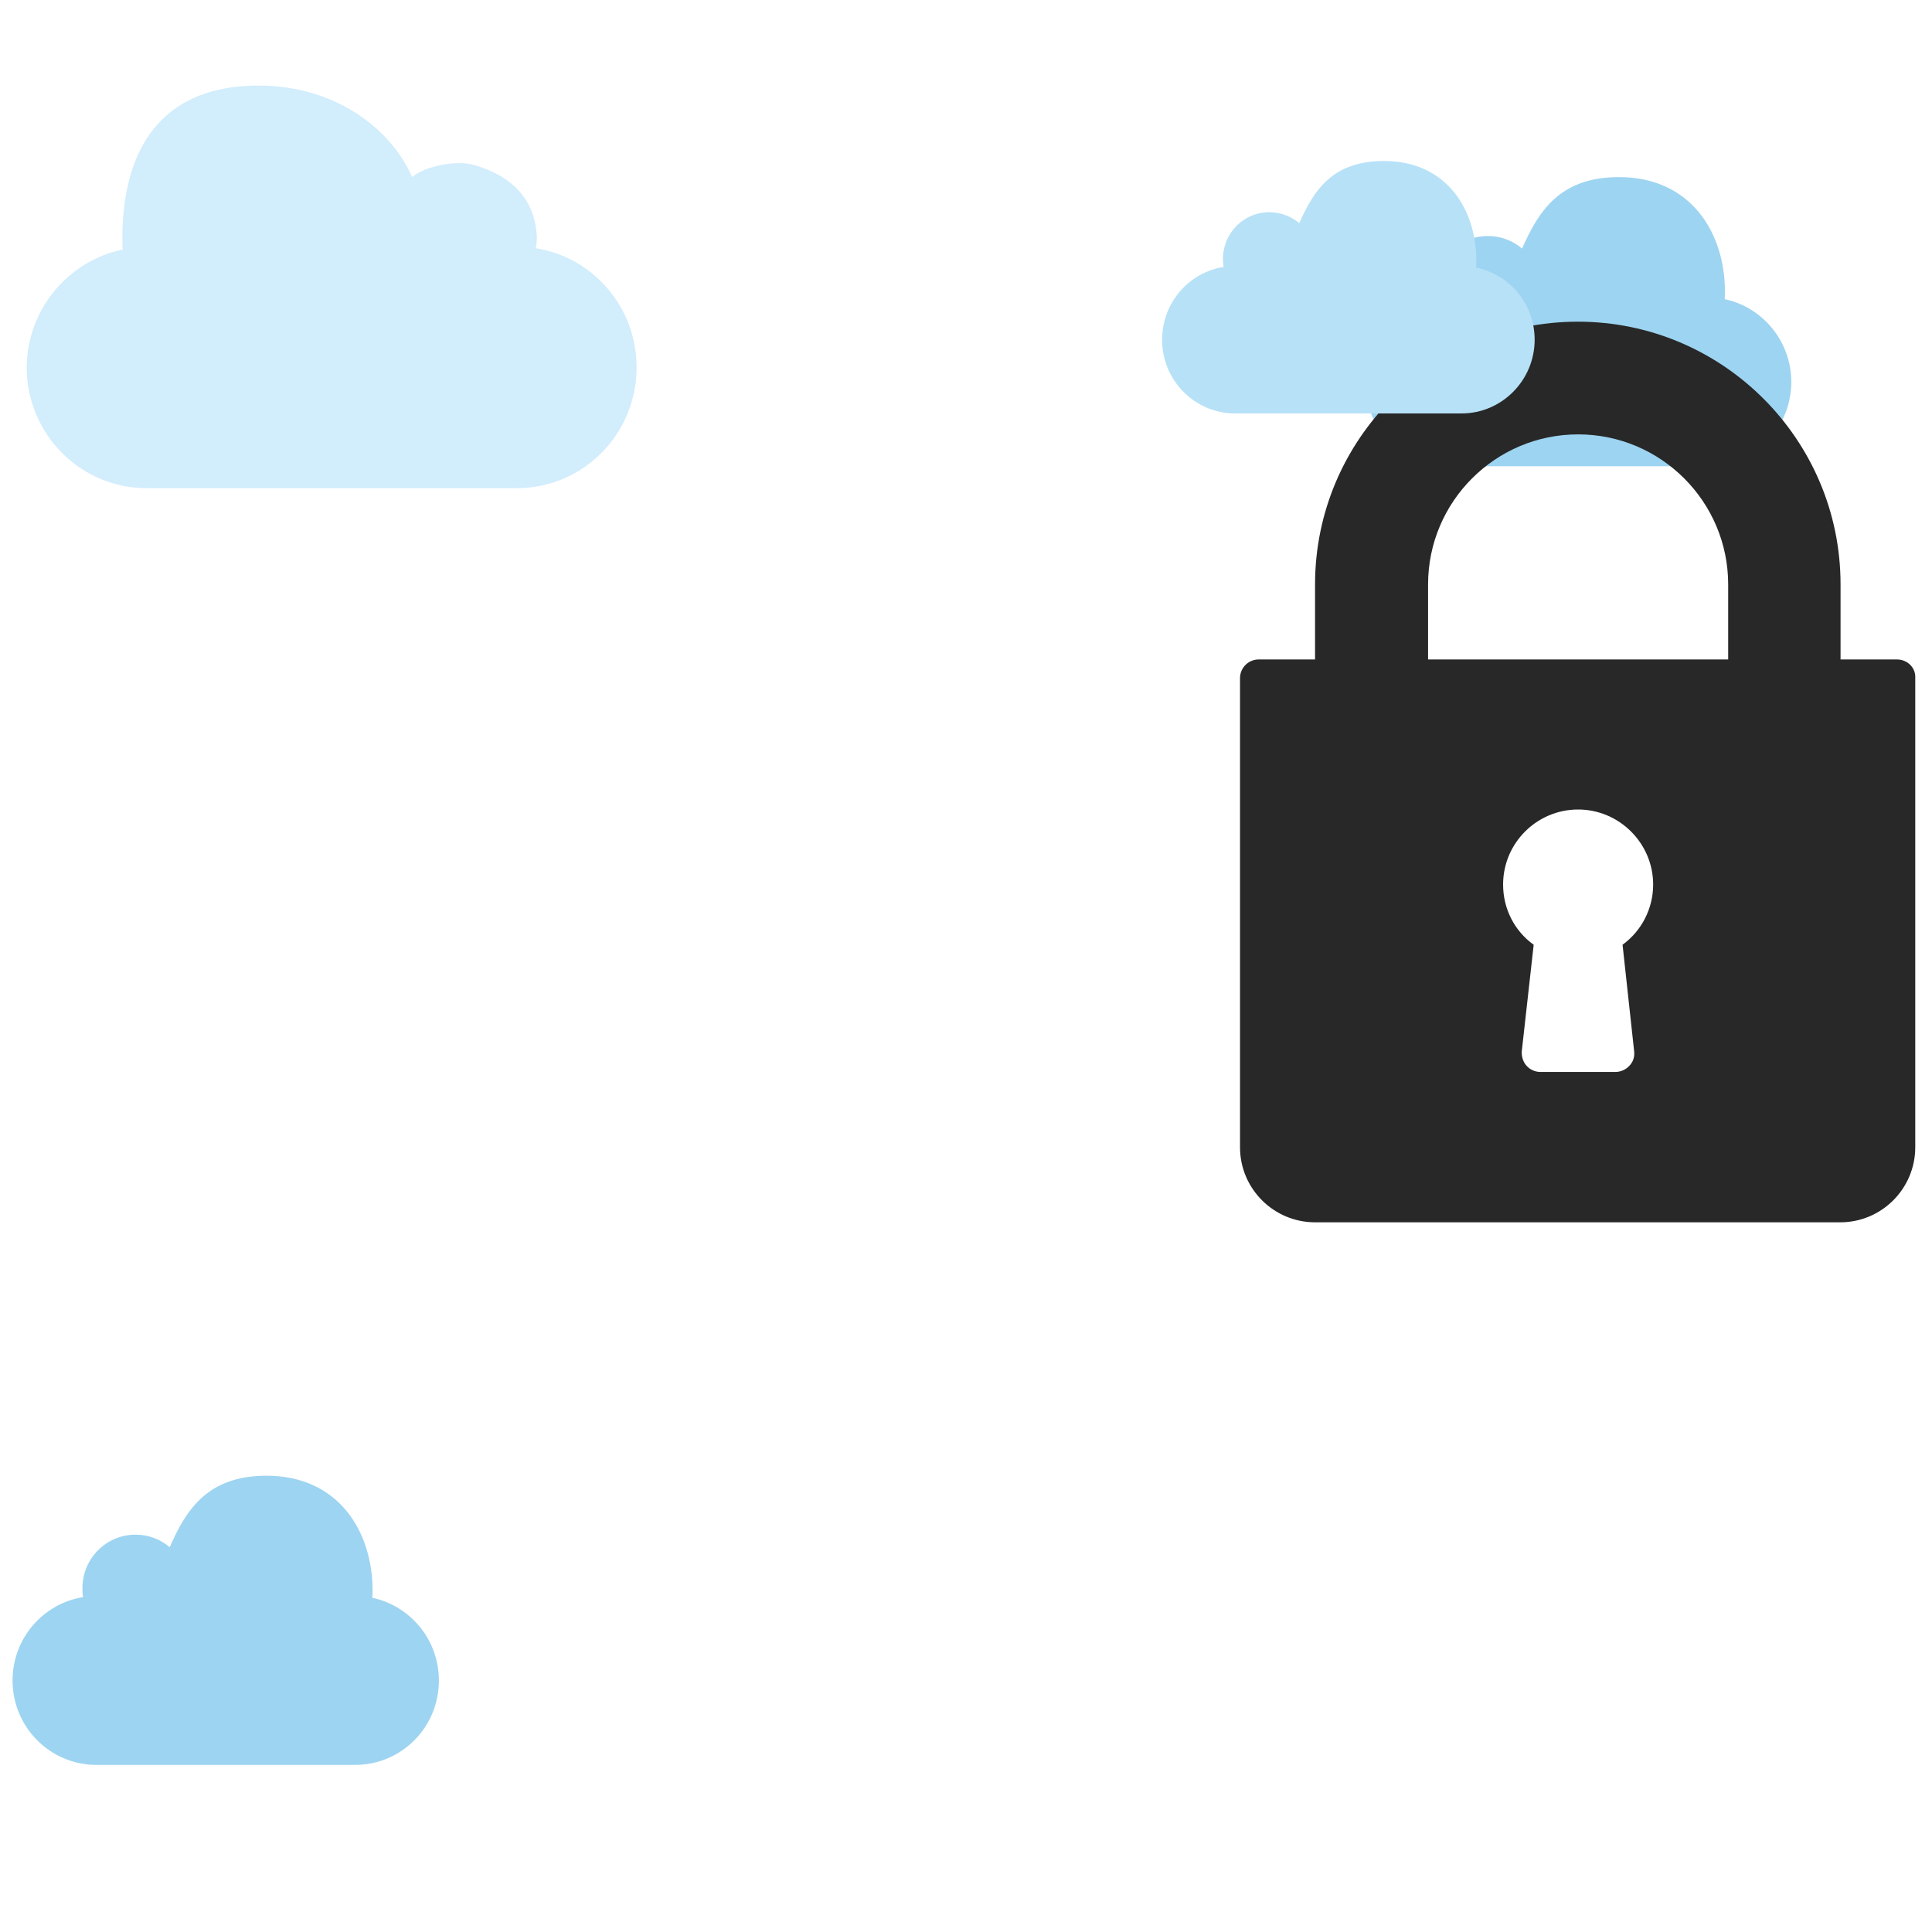
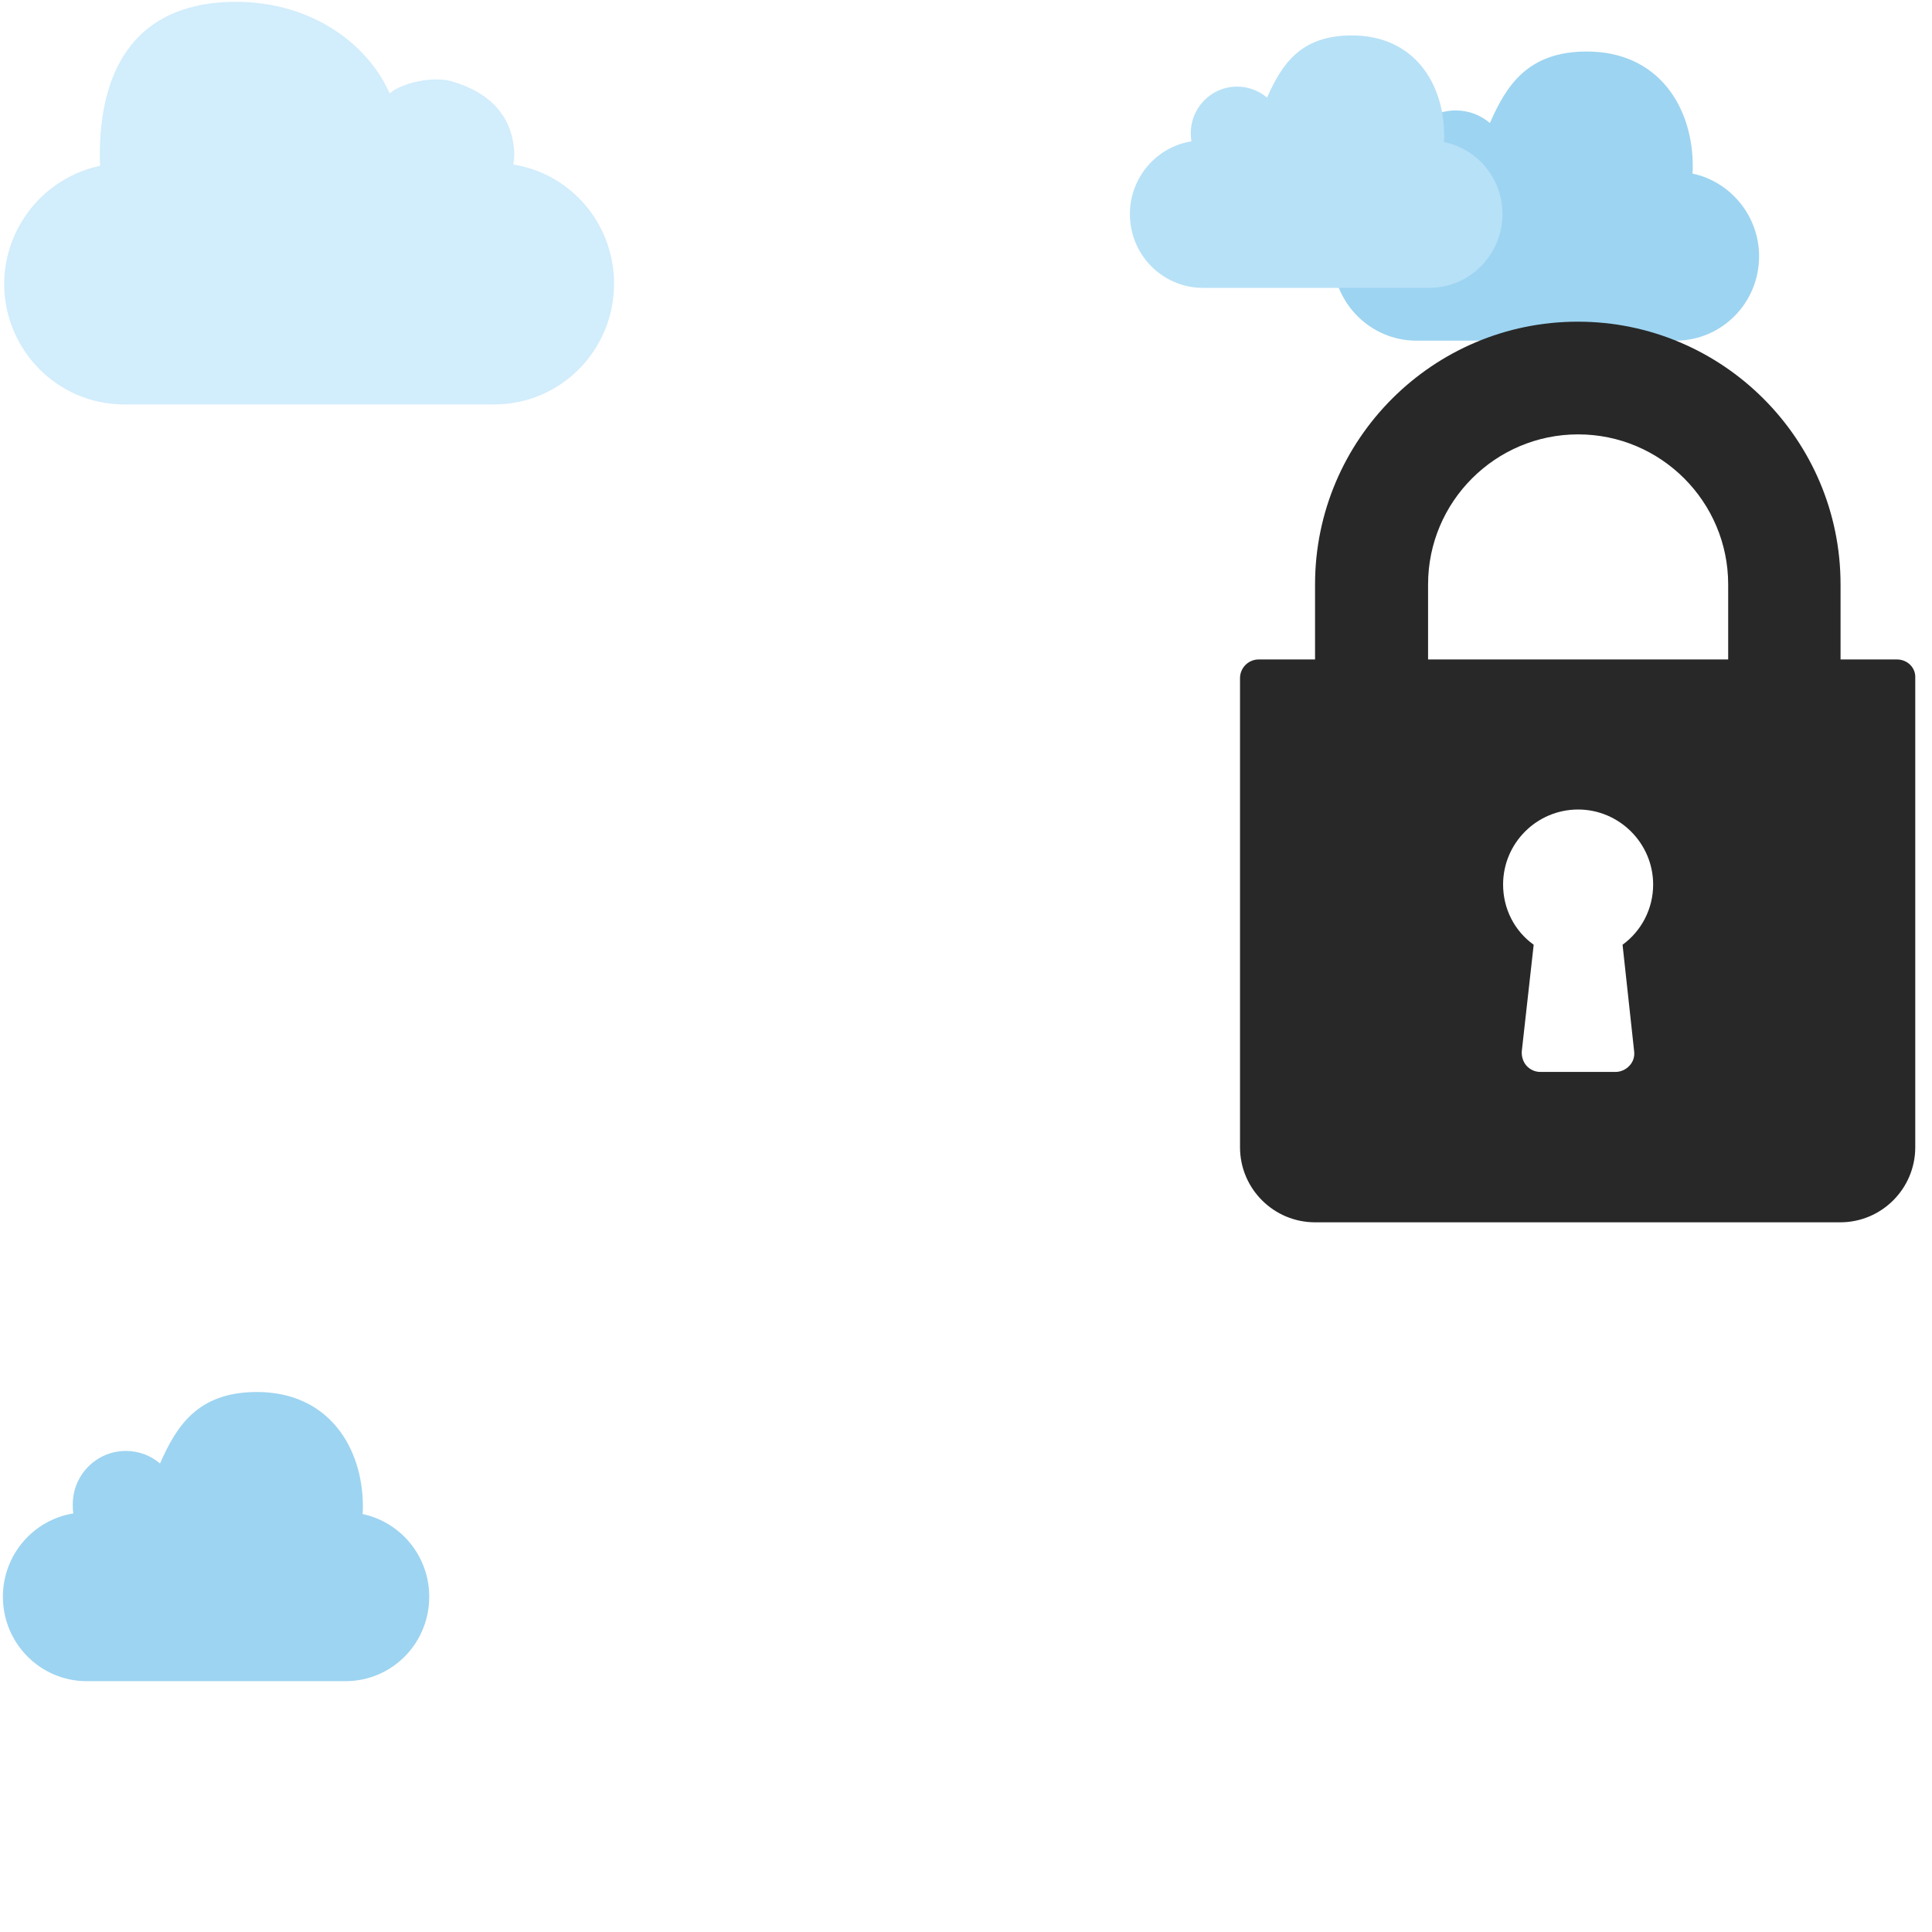
<svg xmlns="http://www.w3.org/2000/svg" version="1.1" id="Ebene_1" x="0px" y="0px" viewBox="0 0 600 600" style="enable-background:new 0 0 600 600;" xml:space="preserve">
  <style type="text/css">
	.st0{fill:#D2EDFC;}
	.st1{fill:#9DD4F1;}
	.st2{fill:#282828;}
	.st3{fill:#B7E1F7;}
</style>
  <g>
-     <path id="MobileMe_1_" class="st0" d="M38.1,77.5c-0.1-1.1-0.1-2.2-0.1-3.3c0-26.2,10.6-45.1,36.8-47.4   c26.2-2.2,45.9,11.6,53.2,28.2c4.1-3.5,13.7-5.3,19.1-3.8c12.5,3.6,18.9,11.1,19.6,21.9c0.1,1.4-0.1,2.7-0.3,4   c17.8,2.8,31.3,18.3,31.3,37c0,20.7-16.6,37.5-37.2,37.5h-115c-20.5,0-37.2-16.8-37.2-37.5C8.4,96.1,21.2,81,38.1,77.5z" />
+     <path id="MobileMe_1_" class="st0" d="M31.1,51.5C31,50.4,31,49.3,31,48.2C31,22,41.6,3.1,67.8,0.8C94-1.4,113.7,12.4,121,29   c4.1-3.5,13.7-5.3,19.1-3.8c12.5,3.6,18.9,11.1,19.6,21.9c0.1,1.4-0.1,2.7-0.3,4c17.8,2.8,31.3,18.3,31.3,37   c0,20.7-16.6,37.5-37.2,37.5h-115c-20.5,0-37.2-16.8-37.2-37.5C1.4,70.1,14.2,55,31.1,51.5z" />
  </g>
  <g>
-     <path id="MobileMe" class="st1" d="M556.3,118.6c0,14.5-11.6,26.2-26,26.2h-80.4c-14.3,0-26-11.7-26-26.2   c0-13.1,9.5-23.9,21.9-25.9c-0.2-0.9-0.2-1.9-0.2-2.8c0-9.2,7.4-16.6,16.5-16.6c4.1,0,7.8,1.5,10.6,3.9   c5.1-11.6,11.7-22.2,30.1-22.2c22.3,0,32.9,17.3,32.9,35.6c0,0.8,0,1.5-0.1,2.3C547.4,95.4,556.3,106,556.3,118.6z" />
+     <path id="MobileMe" class="st1" d="M546.3,79.6c0,14.5-11.6,26.2-26,26.2h-80.4c-14.3,0-26-11.7-26-26.2c0-13.1,9.5-23.9,21.9-25.9   c-0.2-0.9-0.2-1.9-0.2-2.8c0-9.2,7.4-16.6,16.5-16.6c4.1,0,7.8,1.5,10.6,3.9c5.1-11.6,11.7-22.2,30.1-22.2   c22.3,0,32.9,17.3,32.9,35.6c0,0.8,0,1.5-0.1,2.3C537.4,56.4,546.3,67,546.3,79.6z" />
  </g>
  <g>
    <g>
-       <path class="st2" d="M589.1,204.8h-17.5v-23.3c0-45-36.6-81.6-81.6-81.6s-81.6,36.6-81.6,81.6v23.3h-17.5c-3.2,0-5.8,2.6-5.8,5.8    v145.7c0,12.9,10.5,23.3,23.3,23.3h163.1c12.9,0,23.3-10.5,23.3-23.3V210.6C595,207.4,592.4,204.8,589.1,204.8z M507.5,326.5    c0.2,1.6-0.3,3.3-1.5,4.5c-1.1,1.2-2.7,1.9-4.3,1.9h-23.3c-1.7,0-3.2-0.7-4.3-1.9c-1.1-1.2-1.6-2.9-1.5-4.5l3.7-33.1    c-6-4.3-9.5-11.2-9.5-18.7c0-12.9,10.5-23.3,23.3-23.3s23.3,10.5,23.3,23.3c0,7.5-3.6,14.4-9.5,18.7L507.5,326.5z M536.7,204.8    h-93.2v-23.3c0-25.7,20.9-46.6,46.6-46.6s46.6,20.9,46.6,46.6V204.8z" />
+       <path class="st2" d="M589.1,204.8h-17.5v-23.3c0-45-36.6-81.6-81.6-81.6s-81.6,36.6-81.6,81.6v23.3h-17.5c-3.2,0-5.8,2.6-5.8,5.8    v145.7c0,12.9,10.5,23.3,23.3,23.3h163.1c12.9,0,23.3-10.5,23.3-23.3V210.6C595,207.4,592.4,204.8,589.1,204.8z M507.5,326.5    c0.2,1.6-0.3,3.3-1.5,4.5c-1.1,1.2-2.7,1.9-4.3,1.9h-23.3c-1.7,0-3.2-0.7-4.3-1.9c-1.1-1.2-1.6-2.9-1.5-4.5l3.7-33.1    c-6-4.3-9.5-11.2-9.5-18.7c0-12.9,10.5-23.3,23.3-23.3s23.3,10.5,23.3,23.3c0,7.5-3.6,14.4-9.5,18.7L507.5,326.5z M536.7,204.8    h-93.2v-23.3c0-25.7,20.9-46.6,46.6-46.6c25.7,0,46.6,20.9,46.6,46.6V204.8z" />
    </g>
  </g>
  <g>
-     <path id="MobileMe_3_" class="st1" d="M136.3,521.9c0,14.5-11.6,26.2-26,26.2H29.9c-14.3,0-26-11.7-26-26.2   c0-13.1,9.5-23.9,21.9-25.9c-0.2-0.9-0.2-1.9-0.2-2.8c0-9.2,7.4-16.6,16.5-16.6c4.1,0,7.8,1.5,10.6,3.9   c5.1-11.6,11.7-22.2,30.1-22.2c22.3,0,32.9,17.3,32.9,35.6c0,0.8,0,1.5-0.1,2.3C127.4,498.7,136.3,509.2,136.3,521.9z" />
+     <path id="MobileMe_3_" class="st1" d="M133.3,495.9c0,14.5-11.6,26.2-26,26.2H26.9c-14.3,0-26-11.7-26-26.2   c0-13.1,9.5-23.9,21.9-25.9c-0.2-0.9-0.2-1.9-0.2-2.8c0-9.2,7.4-16.6,16.5-16.6c4.1,0,7.8,1.5,10.6,3.9   c5.1-11.6,11.7-22.2,30.1-22.2c22.3,0,32.9,17.3,32.9,35.6c0,0.8,0,1.5-0.1,2.3C124.4,472.7,133.3,483.2,133.3,495.9z" />
  </g>
  <g>
-     <path id="MobileMe_4_" class="st3" d="M476.6,105.5c0,12.6-10.2,22.9-22.7,22.9h-70.3c-12.5,0-22.7-10.2-22.7-22.9   c0-11.4,8.3-20.9,19.1-22.6c-0.1-0.8-0.2-1.6-0.2-2.5c0-8,6.4-14.5,14.4-14.5c3.5,0,6.8,1.3,9.3,3.4C408,59.2,413.7,50,429.8,50   c19.5,0,28.7,15.1,28.7,31.1c0,0.7,0,1.3-0.1,2C468.8,85.2,476.6,94.4,476.6,105.5z" />
+     <path id="MobileMe_4_" class="st3" d="M466.6,66.5c0,12.6-10.2,22.9-22.7,22.9h-70.3c-12.5,0-22.7-10.2-22.7-22.9   c0-11.4,8.3-20.9,19.1-22.6c-0.1-0.8-0.2-1.6-0.2-2.5c0-8,6.4-14.5,14.4-14.5c3.5,0,6.8,1.3,9.3,3.4C398,20.2,403.7,11,419.8,11   c19.5,0,28.7,15.1,28.7,31.1c0,0.7,0,1.3-0.1,2C458.8,46.2,466.6,55.4,466.6,66.5z" />
  </g>
</svg>
